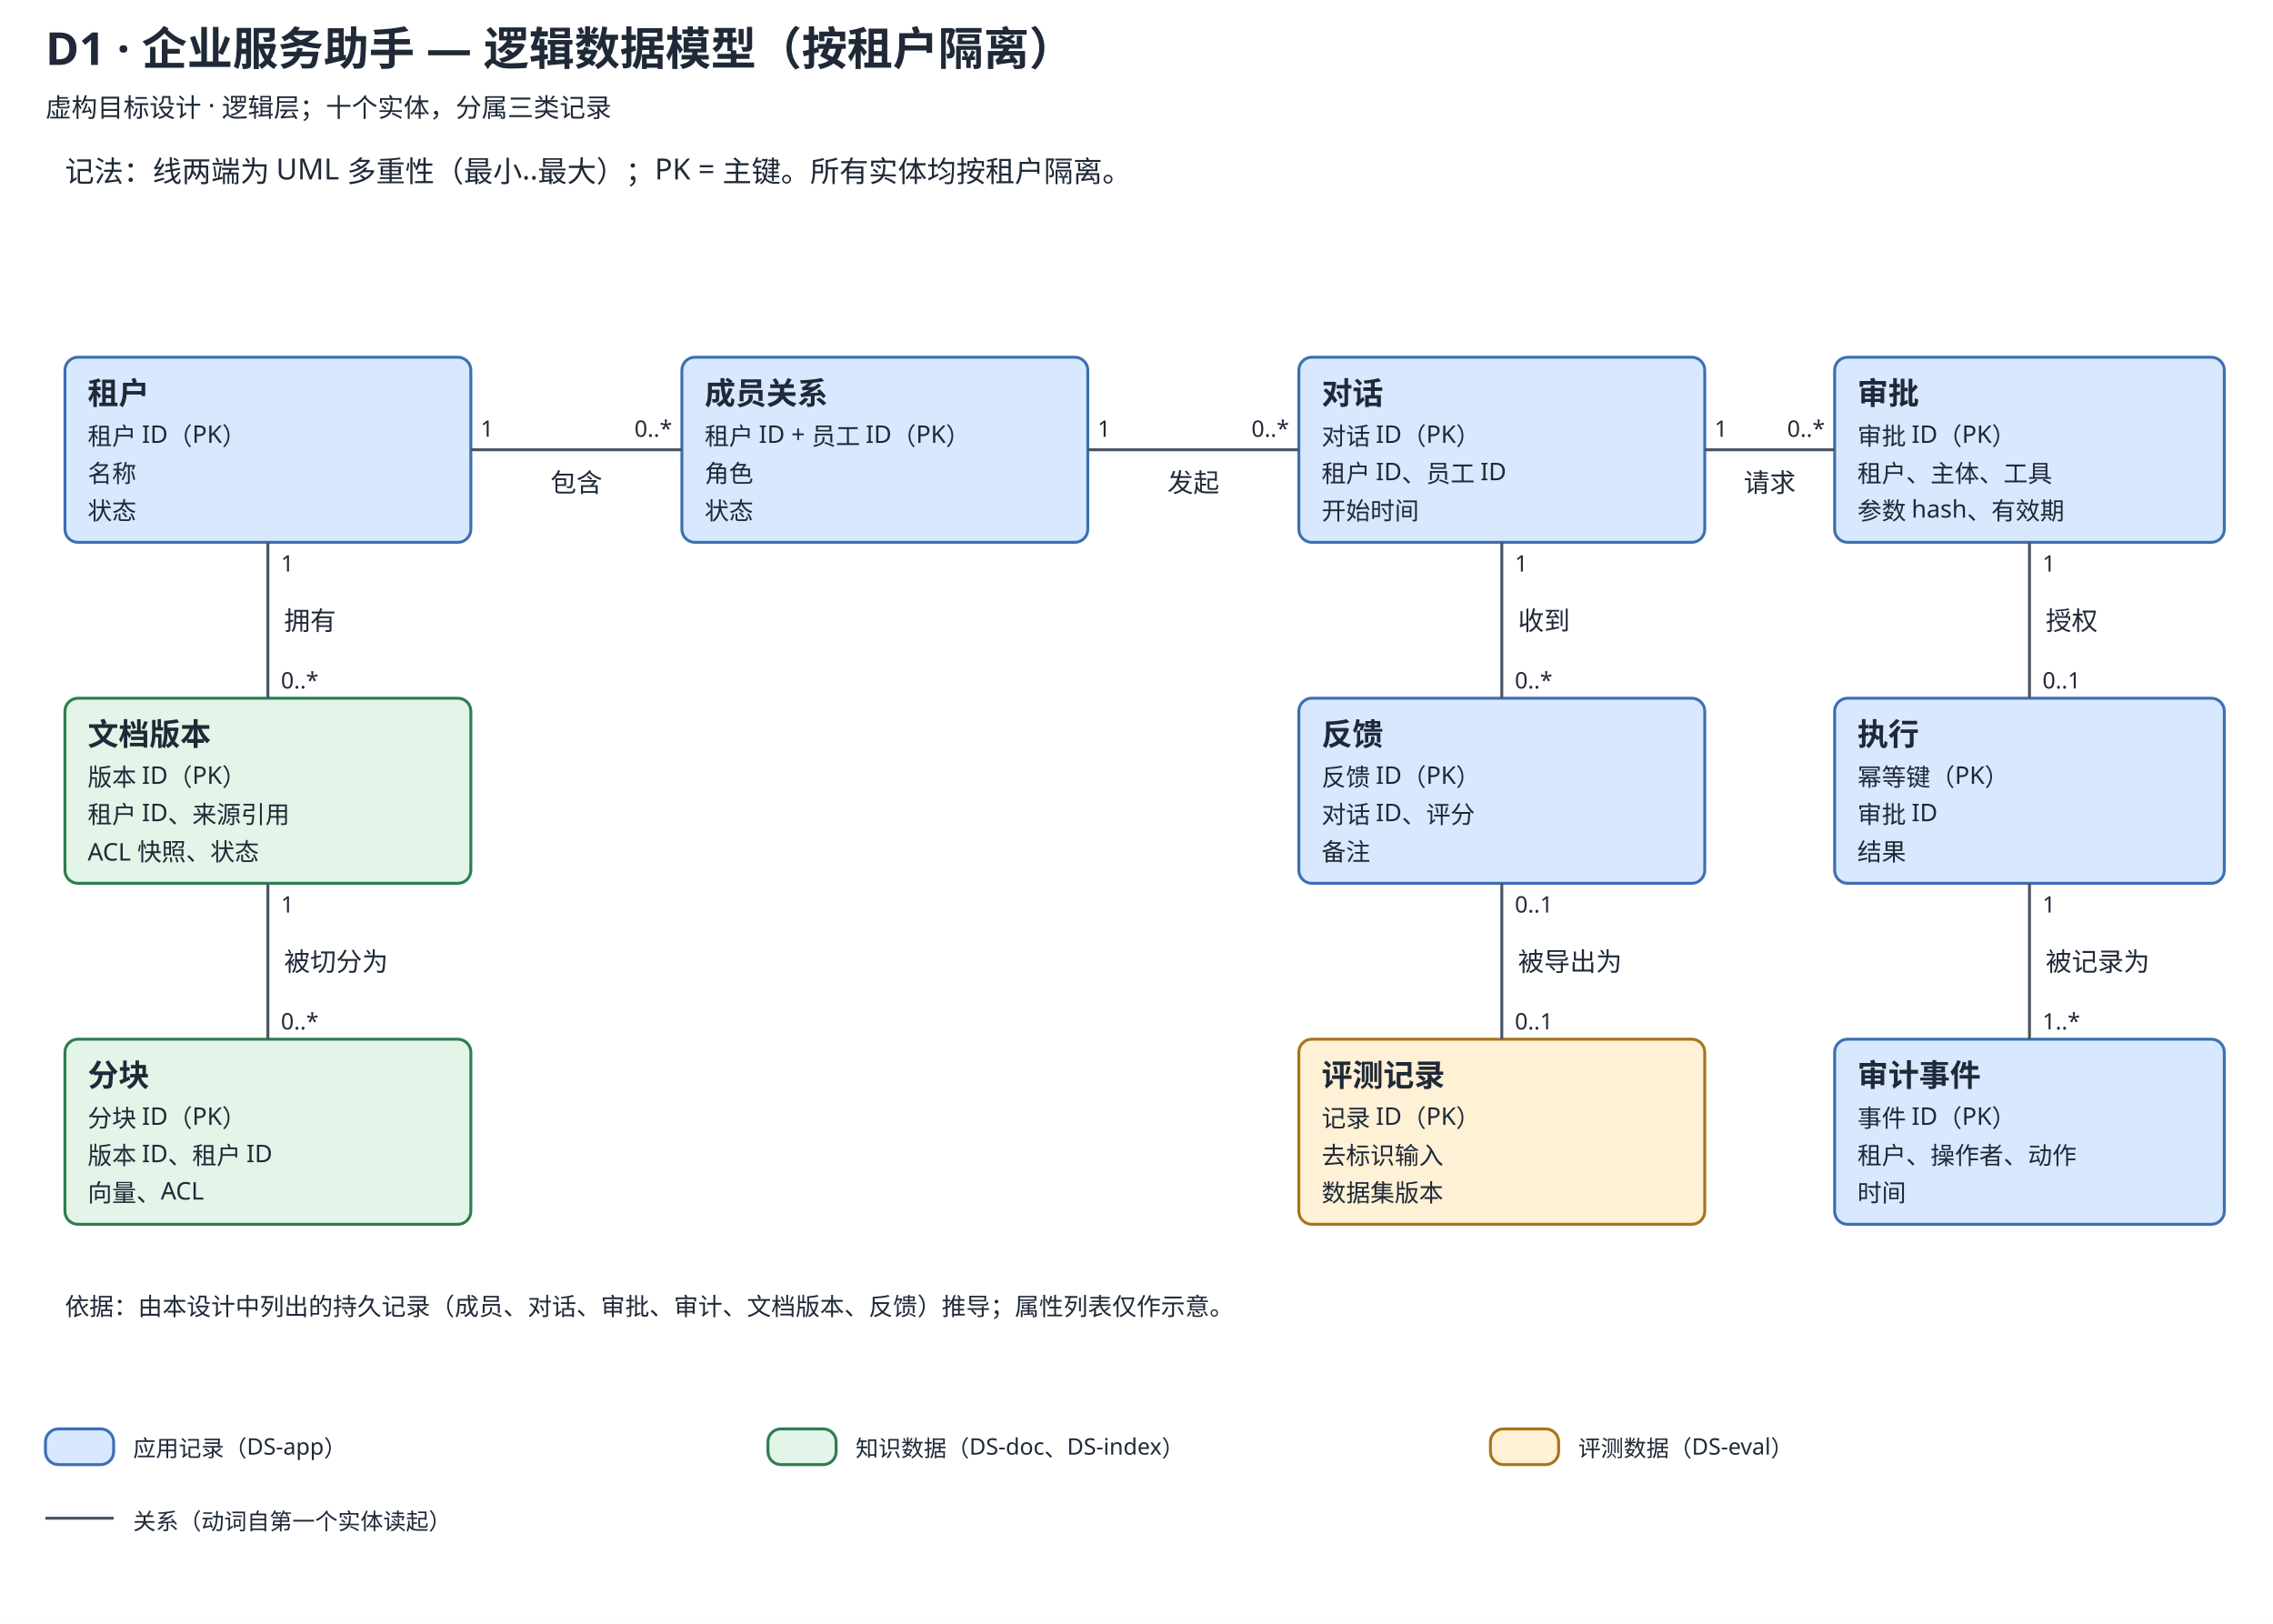
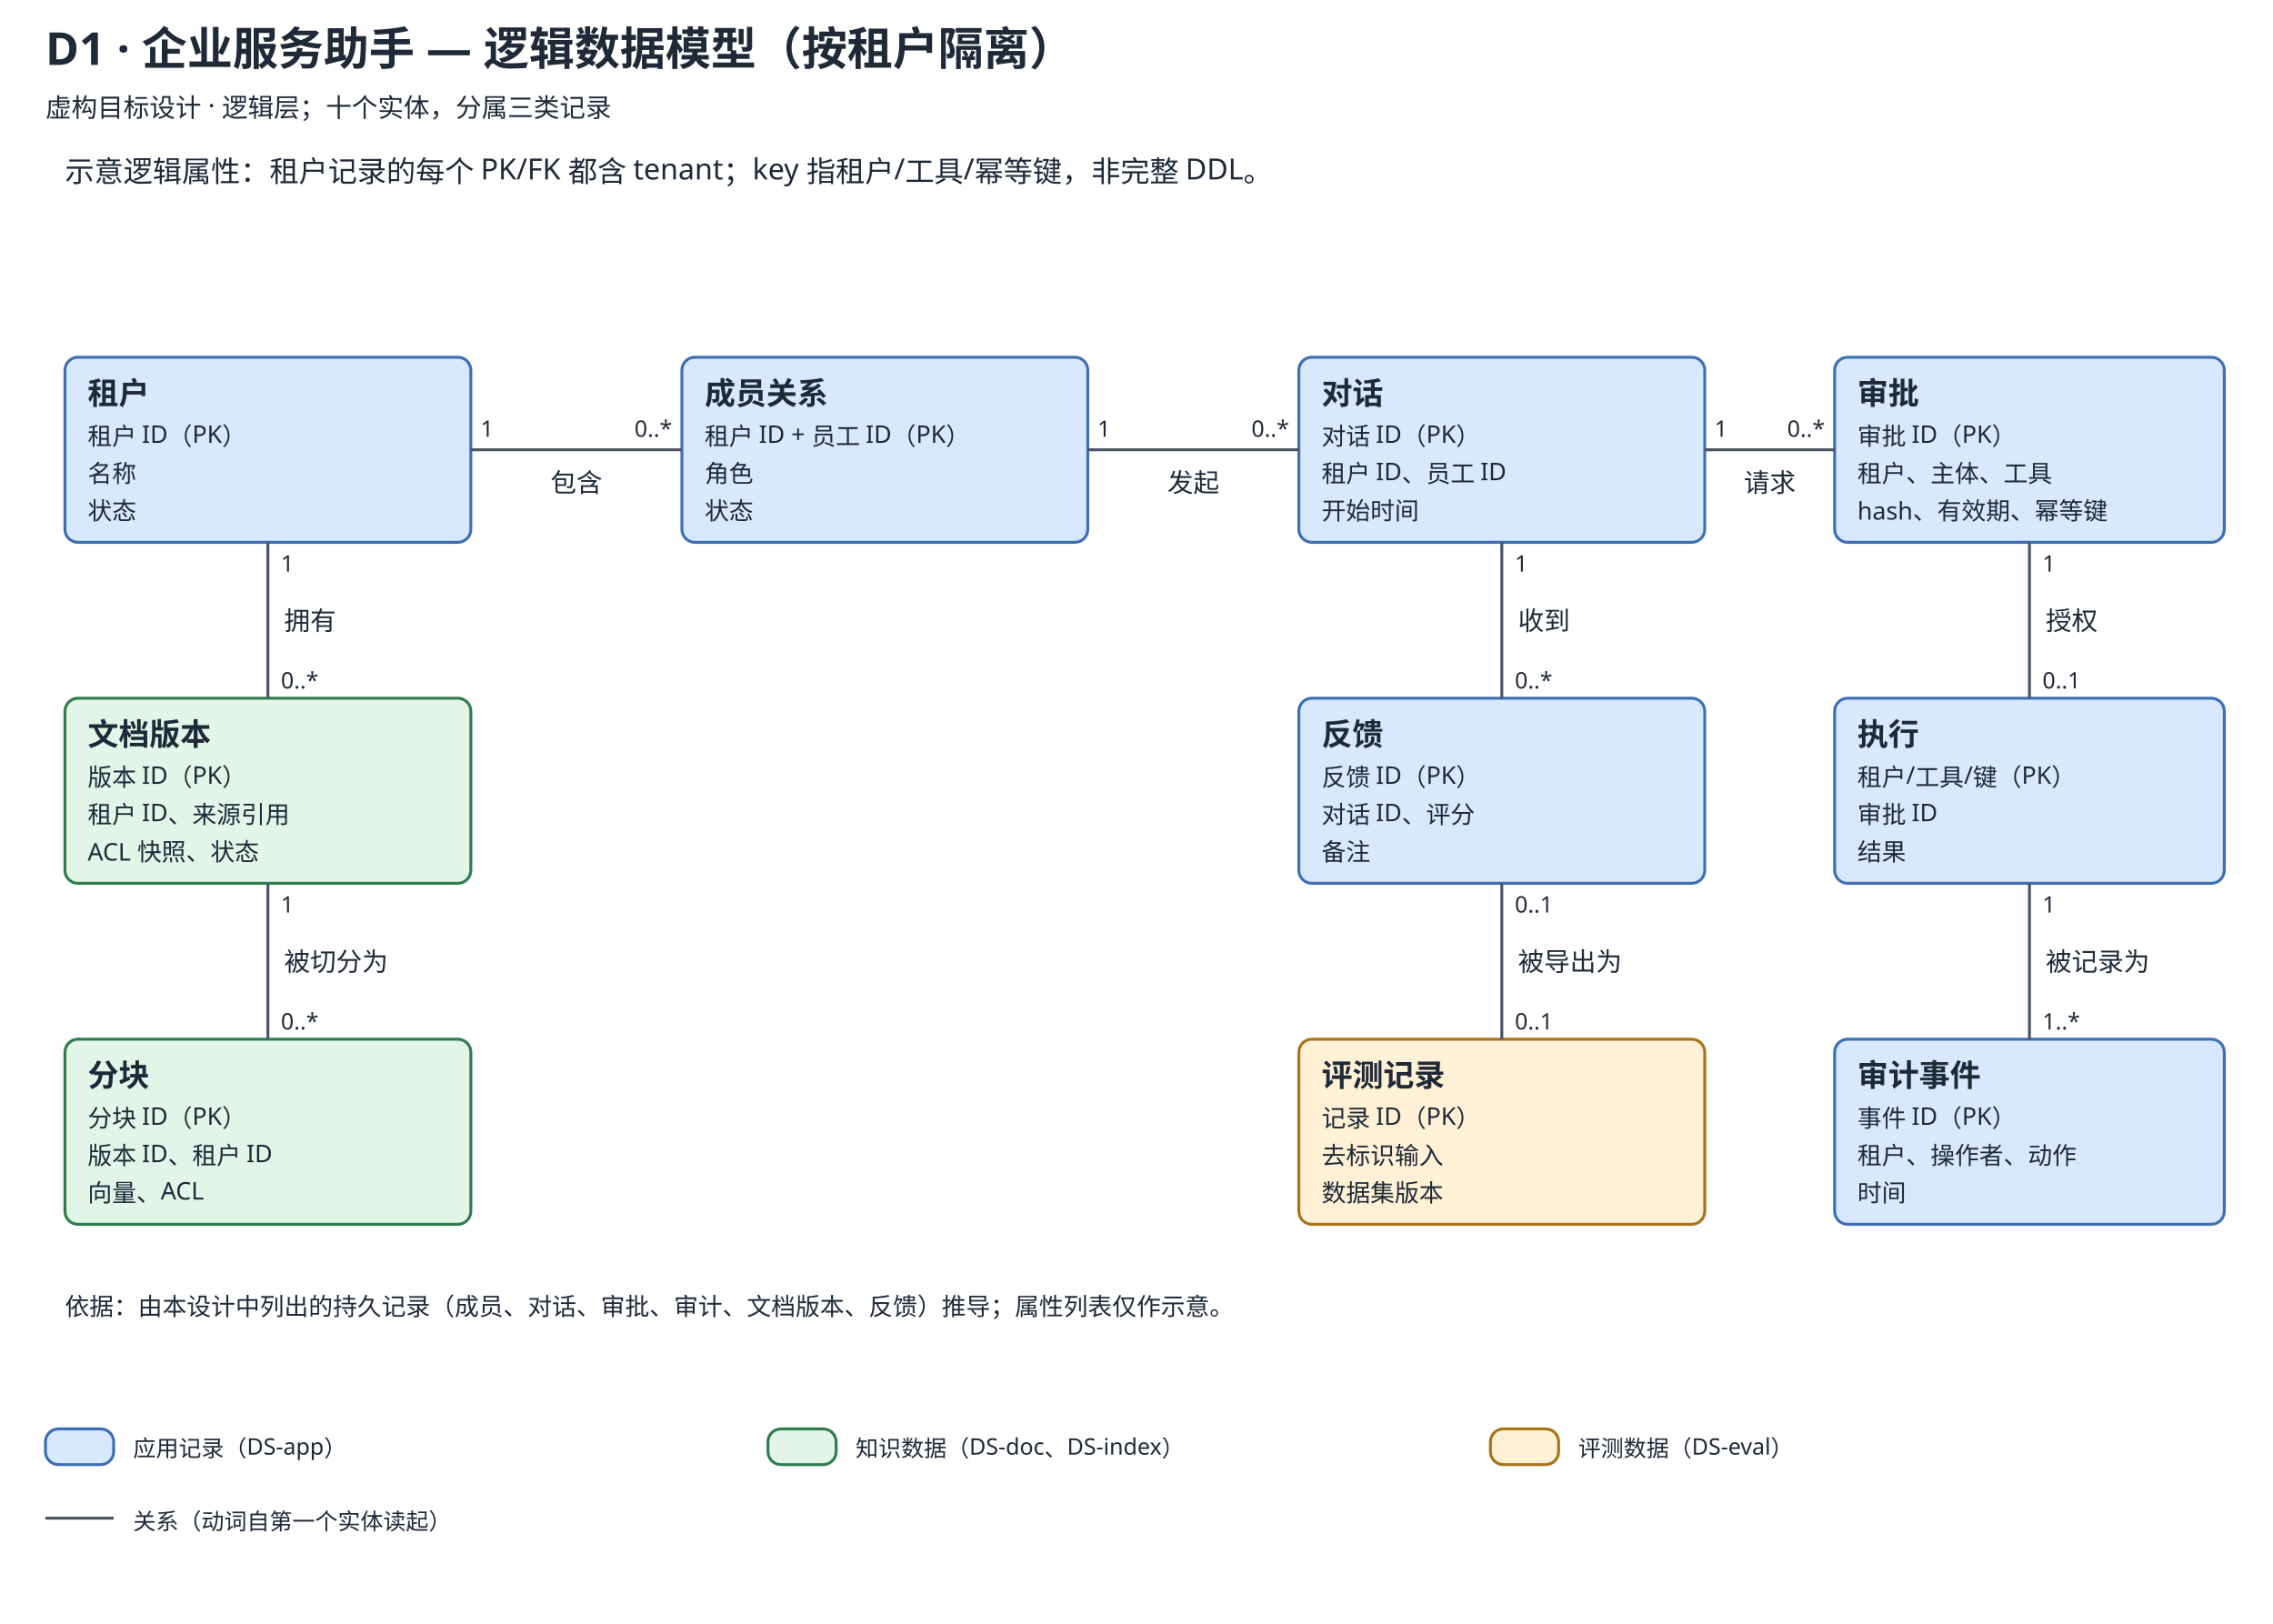
<svg xmlns="http://www.w3.org/2000/svg" viewBox="0 0 1400 1000" lang="zh" data-archatlas="0.1">
  <defs>
    <marker id="arrow" markerWidth="8" markerHeight="8" refX="8" refY="4" orient="auto" markerUnits="userSpaceOnUse">
      <path d="M0,0 L8,4 L0,8 Z" fill="#4B5563" />
    </marker>
  </defs>
  <rect data-role="canvas" width="1400" height="1000" fill="#ffffff" />
  <text x="28" y="40" font-family="Noto Sans, Noto Sans CJK SC, sans-serif" font-size="28" font-weight="700" fill="#1F2937">D1 · 企业服务助手 — 逻辑数据模型（按租户隔离）</text>
  <text x="28" y="72" font-family="Noto Sans, Noto Sans CJK SC, sans-serif" font-size="16" font-weight="400" fill="#1F2937">虚构目标设计 · 逻辑层；十个实体，分属三类记录</text>
-   <text x="40" y="112" font-family="Noto Sans, Noto Sans CJK SC, sans-serif" font-size="18" font-weight="400" fill="#1F2937">记法：线两端为 UML 多重性（最小..最大）；PK = 主键。所有实体均按租户隔离。</text>
+   <text x="40" y="112" font-family="Noto Sans, Noto Sans CJK SC, sans-serif" font-size="18" font-weight="400" fill="#1F2937">示意逻辑属性：租户记录的每个 PK/FK 都含 tenant；key 指租户/工具/幂等键，非完整 DDL。</text>
  <rect x="40" y="220" width="250" height="114" data-role="node" data-id="DE-tenant" data-kind="entity" fill="#D8E8FF" stroke="#3D6FB2" stroke-width="1.8" rx="8" />
  <text x="54" y="249" font-family="Noto Sans, Noto Sans CJK SC, sans-serif" font-size="19" font-weight="700" fill="#1F2937" data-owner="DE-tenant" data-role="name">租户</text>
  <text x="54" y="274" font-family="Noto Sans, Noto Sans CJK SC, sans-serif" font-size="15" font-weight="400" fill="#1F2937" data-owner="DE-tenant" data-role="sub">租户 ID（PK）</text>
  <text x="54" y="297" font-family="Noto Sans, Noto Sans CJK SC, sans-serif" font-size="15" font-weight="400" fill="#1F2937" data-owner="DE-tenant" data-role="sub">名称</text>
  <text x="54" y="320" font-family="Noto Sans, Noto Sans CJK SC, sans-serif" font-size="15" font-weight="400" fill="#1F2937" data-owner="DE-tenant" data-role="sub">状态</text>
  <rect x="420" y="220" width="250" height="114" data-role="node" data-id="DE-member" data-kind="entity" fill="#D8E8FF" stroke="#3D6FB2" stroke-width="1.8" rx="8" />
  <text x="434" y="249" font-family="Noto Sans, Noto Sans CJK SC, sans-serif" font-size="19" font-weight="700" fill="#1F2937" data-owner="DE-member" data-role="name">成员关系</text>
  <text x="434" y="274" font-family="Noto Sans, Noto Sans CJK SC, sans-serif" font-size="15" font-weight="400" fill="#1F2937" data-owner="DE-member" data-role="sub">租户 ID + 员工 ID（PK）</text>
  <text x="434" y="297" font-family="Noto Sans, Noto Sans CJK SC, sans-serif" font-size="15" font-weight="400" fill="#1F2937" data-owner="DE-member" data-role="sub">角色</text>
  <text x="434" y="320" font-family="Noto Sans, Noto Sans CJK SC, sans-serif" font-size="15" font-weight="400" fill="#1F2937" data-owner="DE-member" data-role="sub">状态</text>
  <rect x="800" y="220" width="250" height="114" data-role="node" data-id="DE-chat" data-kind="entity" fill="#D8E8FF" stroke="#3D6FB2" stroke-width="1.8" rx="8" />
  <text x="814" y="249" font-family="Noto Sans, Noto Sans CJK SC, sans-serif" font-size="19" font-weight="700" fill="#1F2937" data-owner="DE-chat" data-role="name">对话</text>
  <text x="814" y="274" font-family="Noto Sans, Noto Sans CJK SC, sans-serif" font-size="15" font-weight="400" fill="#1F2937" data-owner="DE-chat" data-role="sub">对话 ID（PK）</text>
  <text x="814" y="297" font-family="Noto Sans, Noto Sans CJK SC, sans-serif" font-size="15" font-weight="400" fill="#1F2937" data-owner="DE-chat" data-role="sub">租户 ID、员工 ID</text>
  <text x="814" y="320" font-family="Noto Sans, Noto Sans CJK SC, sans-serif" font-size="15" font-weight="400" fill="#1F2937" data-owner="DE-chat" data-role="sub">开始时间</text>
  <rect x="1130" y="220" width="240" height="114" data-role="node" data-id="DE-approval" data-kind="entity" fill="#D8E8FF" stroke="#3D6FB2" stroke-width="1.8" rx="8" />
  <text x="1144" y="249" font-family="Noto Sans, Noto Sans CJK SC, sans-serif" font-size="19" font-weight="700" fill="#1F2937" data-owner="DE-approval" data-role="name">审批</text>
  <text x="1144" y="274" font-family="Noto Sans, Noto Sans CJK SC, sans-serif" font-size="15" font-weight="400" fill="#1F2937" data-owner="DE-approval" data-role="sub">审批 ID（PK）</text>
  <text x="1144" y="297" font-family="Noto Sans, Noto Sans CJK SC, sans-serif" font-size="15" font-weight="400" fill="#1F2937" data-owner="DE-approval" data-role="sub">租户、主体、工具</text>
-   <text x="1144" y="320" font-family="Noto Sans, Noto Sans CJK SC, sans-serif" font-size="15" font-weight="400" fill="#1F2937" data-owner="DE-approval" data-role="sub">参数 hash、有效期</text>
+   <text x="1144" y="320" font-family="Noto Sans, Noto Sans CJK SC, sans-serif" font-size="15" font-weight="400" fill="#1F2937" data-owner="DE-approval" data-role="sub">hash、有效期、幂等键</text>
  <rect x="40" y="430" width="250" height="114" data-role="node" data-id="DE-docver" data-kind="entity" fill="#E3F4E8" stroke="#2F7D4F" stroke-width="1.8" rx="8" />
  <text x="54" y="459" font-family="Noto Sans, Noto Sans CJK SC, sans-serif" font-size="19" font-weight="700" fill="#1F2937" data-owner="DE-docver" data-role="name">文档版本</text>
  <text x="54" y="484" font-family="Noto Sans, Noto Sans CJK SC, sans-serif" font-size="15" font-weight="400" fill="#1F2937" data-owner="DE-docver" data-role="sub">版本 ID（PK）</text>
  <text x="54" y="507" font-family="Noto Sans, Noto Sans CJK SC, sans-serif" font-size="15" font-weight="400" fill="#1F2937" data-owner="DE-docver" data-role="sub">租户 ID、来源引用</text>
  <text x="54" y="530" font-family="Noto Sans, Noto Sans CJK SC, sans-serif" font-size="15" font-weight="400" fill="#1F2937" data-owner="DE-docver" data-role="sub">ACL 快照、状态</text>
  <rect x="800" y="430" width="250" height="114" data-role="node" data-id="DE-feedback" data-kind="entity" fill="#D8E8FF" stroke="#3D6FB2" stroke-width="1.8" rx="8" />
  <text x="814" y="459" font-family="Noto Sans, Noto Sans CJK SC, sans-serif" font-size="19" font-weight="700" fill="#1F2937" data-owner="DE-feedback" data-role="name">反馈</text>
  <text x="814" y="484" font-family="Noto Sans, Noto Sans CJK SC, sans-serif" font-size="15" font-weight="400" fill="#1F2937" data-owner="DE-feedback" data-role="sub">反馈 ID（PK）</text>
  <text x="814" y="507" font-family="Noto Sans, Noto Sans CJK SC, sans-serif" font-size="15" font-weight="400" fill="#1F2937" data-owner="DE-feedback" data-role="sub">对话 ID、评分</text>
  <text x="814" y="530" font-family="Noto Sans, Noto Sans CJK SC, sans-serif" font-size="15" font-weight="400" fill="#1F2937" data-owner="DE-feedback" data-role="sub">备注</text>
  <rect x="1130" y="430" width="240" height="114" data-role="node" data-id="DE-exec" data-kind="entity" fill="#D8E8FF" stroke="#3D6FB2" stroke-width="1.8" rx="8" />
  <text x="1144" y="459" font-family="Noto Sans, Noto Sans CJK SC, sans-serif" font-size="19" font-weight="700" fill="#1F2937" data-owner="DE-exec" data-role="name">执行</text>
-   <text x="1144" y="484" font-family="Noto Sans, Noto Sans CJK SC, sans-serif" font-size="15" font-weight="400" fill="#1F2937" data-owner="DE-exec" data-role="sub">幂等键（PK）</text>
+   <text x="1144" y="484" font-family="Noto Sans, Noto Sans CJK SC, sans-serif" font-size="15" font-weight="400" fill="#1F2937" data-owner="DE-exec" data-role="sub">租户/工具/键（PK）</text>
  <text x="1144" y="507" font-family="Noto Sans, Noto Sans CJK SC, sans-serif" font-size="15" font-weight="400" fill="#1F2937" data-owner="DE-exec" data-role="sub">审批 ID</text>
  <text x="1144" y="530" font-family="Noto Sans, Noto Sans CJK SC, sans-serif" font-size="15" font-weight="400" fill="#1F2937" data-owner="DE-exec" data-role="sub">结果</text>
  <rect x="40" y="640" width="250" height="114" data-role="node" data-id="DE-chunk" data-kind="entity" fill="#E3F4E8" stroke="#2F7D4F" stroke-width="1.8" rx="8" />
  <text x="54" y="669" font-family="Noto Sans, Noto Sans CJK SC, sans-serif" font-size="19" font-weight="700" fill="#1F2937" data-owner="DE-chunk" data-role="name">分块</text>
  <text x="54" y="694" font-family="Noto Sans, Noto Sans CJK SC, sans-serif" font-size="15" font-weight="400" fill="#1F2937" data-owner="DE-chunk" data-role="sub">分块 ID（PK）</text>
  <text x="54" y="717" font-family="Noto Sans, Noto Sans CJK SC, sans-serif" font-size="15" font-weight="400" fill="#1F2937" data-owner="DE-chunk" data-role="sub">版本 ID、租户 ID</text>
  <text x="54" y="740" font-family="Noto Sans, Noto Sans CJK SC, sans-serif" font-size="15" font-weight="400" fill="#1F2937" data-owner="DE-chunk" data-role="sub">向量、ACL</text>
  <rect x="800" y="640" width="250" height="114" data-role="node" data-id="DE-evalrec" data-kind="entity" fill="#FFF1D6" stroke="#A8741A" stroke-width="1.8" rx="8" />
  <text x="814" y="669" font-family="Noto Sans, Noto Sans CJK SC, sans-serif" font-size="19" font-weight="700" fill="#1F2937" data-owner="DE-evalrec" data-role="name">评测记录</text>
  <text x="814" y="694" font-family="Noto Sans, Noto Sans CJK SC, sans-serif" font-size="15" font-weight="400" fill="#1F2937" data-owner="DE-evalrec" data-role="sub">记录 ID（PK）</text>
  <text x="814" y="717" font-family="Noto Sans, Noto Sans CJK SC, sans-serif" font-size="15" font-weight="400" fill="#1F2937" data-owner="DE-evalrec" data-role="sub">去标识输入</text>
  <text x="814" y="740" font-family="Noto Sans, Noto Sans CJK SC, sans-serif" font-size="15" font-weight="400" fill="#1F2937" data-owner="DE-evalrec" data-role="sub">数据集版本</text>
  <rect x="1130" y="640" width="240" height="114" data-role="node" data-id="DE-audit" data-kind="entity" fill="#D8E8FF" stroke="#3D6FB2" stroke-width="1.8" rx="8" />
  <text x="1144" y="669" font-family="Noto Sans, Noto Sans CJK SC, sans-serif" font-size="19" font-weight="700" fill="#1F2937" data-owner="DE-audit" data-role="name">审计事件</text>
  <text x="1144" y="694" font-family="Noto Sans, Noto Sans CJK SC, sans-serif" font-size="15" font-weight="400" fill="#1F2937" data-owner="DE-audit" data-role="sub">事件 ID（PK）</text>
  <text x="1144" y="717" font-family="Noto Sans, Noto Sans CJK SC, sans-serif" font-size="15" font-weight="400" fill="#1F2937" data-owner="DE-audit" data-role="sub">租户、操作者、动作</text>
  <text x="1144" y="740" font-family="Noto Sans, Noto Sans CJK SC, sans-serif" font-size="15" font-weight="400" fill="#1F2937" data-owner="DE-audit" data-role="sub">时间</text>
  <text x="296" y="269" font-family="Noto Sans, Noto Sans CJK SC, sans-serif" font-size="14" font-weight="400" fill="#1F2937" data-owner="REL-1" data-role="cardinality">1</text>
  <text x="414" y="269" font-family="Noto Sans, Noto Sans CJK SC, sans-serif" font-size="14" font-weight="400" fill="#1F2937" text-anchor="end" data-owner="REL-1" data-role="cardinality">0..*</text>
  <text x="676" y="269" font-family="Noto Sans, Noto Sans CJK SC, sans-serif" font-size="14" font-weight="400" fill="#1F2937" data-owner="REL-2" data-role="cardinality">1</text>
  <text x="794" y="269" font-family="Noto Sans, Noto Sans CJK SC, sans-serif" font-size="14" font-weight="400" fill="#1F2937" text-anchor="end" data-owner="REL-2" data-role="cardinality">0..*</text>
  <text x="1056" y="269" font-family="Noto Sans, Noto Sans CJK SC, sans-serif" font-size="14" font-weight="400" fill="#1F2937" data-owner="REL-3" data-role="cardinality">1</text>
  <text x="1124" y="269" font-family="Noto Sans, Noto Sans CJK SC, sans-serif" font-size="14" font-weight="400" fill="#1F2937" text-anchor="end" data-owner="REL-3" data-role="cardinality">0..*</text>
  <text x="173" y="352" font-family="Noto Sans, Noto Sans CJK SC, sans-serif" font-size="14" font-weight="400" fill="#1F2937" data-owner="REL-4" data-role="cardinality">1</text>
  <text x="173" y="424" font-family="Noto Sans, Noto Sans CJK SC, sans-serif" font-size="14" font-weight="400" fill="#1F2937" data-owner="REL-4" data-role="cardinality">0..*</text>
  <text x="173" y="562" font-family="Noto Sans, Noto Sans CJK SC, sans-serif" font-size="14" font-weight="400" fill="#1F2937" data-owner="REL-5" data-role="cardinality">1</text>
  <text x="173" y="634" font-family="Noto Sans, Noto Sans CJK SC, sans-serif" font-size="14" font-weight="400" fill="#1F2937" data-owner="REL-5" data-role="cardinality">0..*</text>
  <text x="933" y="352" font-family="Noto Sans, Noto Sans CJK SC, sans-serif" font-size="14" font-weight="400" fill="#1F2937" data-owner="REL-6" data-role="cardinality">1</text>
  <text x="933" y="424" font-family="Noto Sans, Noto Sans CJK SC, sans-serif" font-size="14" font-weight="400" fill="#1F2937" data-owner="REL-6" data-role="cardinality">0..*</text>
  <text x="933" y="562" font-family="Noto Sans, Noto Sans CJK SC, sans-serif" font-size="14" font-weight="400" fill="#1F2937" data-owner="REL-7" data-role="cardinality">0..1</text>
  <text x="933" y="634" font-family="Noto Sans, Noto Sans CJK SC, sans-serif" font-size="14" font-weight="400" fill="#1F2937" data-owner="REL-7" data-role="cardinality">0..1</text>
  <text x="1258" y="352" font-family="Noto Sans, Noto Sans CJK SC, sans-serif" font-size="14" font-weight="400" fill="#1F2937" data-owner="REL-8" data-role="cardinality">1</text>
  <text x="1258" y="424" font-family="Noto Sans, Noto Sans CJK SC, sans-serif" font-size="14" font-weight="400" fill="#1F2937" data-owner="REL-8" data-role="cardinality">0..1</text>
  <text x="1258" y="562" font-family="Noto Sans, Noto Sans CJK SC, sans-serif" font-size="14" font-weight="400" fill="#1F2937" data-owner="REL-9" data-role="cardinality">1</text>
  <text x="1258" y="634" font-family="Noto Sans, Noto Sans CJK SC, sans-serif" font-size="14" font-weight="400" fill="#1F2937" data-owner="REL-9" data-role="cardinality">1..*</text>
  <text x="40" y="810" font-family="Noto Sans, Noto Sans CJK SC, sans-serif" font-size="15" font-weight="400" fill="#1F2937">依据：由本设计中列出的持久记录（成员、对话、审批、审计、文档版本、反馈）推导；属性列表仅作示意。</text>
  <polyline points="290,277 420,277" data-role="edge" data-id="REL-1" data-from="DE-tenant" data-to="DE-member" data-kind="assoc" fill="none" stroke="#4B5563" stroke-width="1.8" />
-   <rect x="334" y="283" width="42" height="30.4" fill="#ffffff" data-role="label-bg" data-id="label-REL-1" data-parent="REL-1" />
+   <rect x="334.0" y="283.0" width="42.0" height="30.4" fill="#ffffff" data-role="label-bg" data-id="label-REL-1" data-parent="REL-1" />
  <text x="339" y="303" font-family="Noto Sans, Noto Sans CJK SC, sans-serif" font-size="16" font-weight="400" fill="#1F2937" data-owner="REL-1" data-role="edge-label">包含</text>
  <polyline points="670,277 800,277" data-role="edge" data-id="REL-2" data-from="DE-member" data-to="DE-chat" data-kind="assoc" fill="none" stroke="#4B5563" stroke-width="1.8" />
-   <rect x="714" y="283" width="42" height="30.4" fill="#ffffff" data-role="label-bg" data-id="label-REL-2" data-parent="REL-2" />
+   <rect x="714.0" y="283.0" width="42.0" height="30.4" fill="#ffffff" data-role="label-bg" data-id="label-REL-2" data-parent="REL-2" />
  <text x="719" y="303" font-family="Noto Sans, Noto Sans CJK SC, sans-serif" font-size="16" font-weight="400" fill="#1F2937" data-owner="REL-2" data-role="edge-label">发起</text>
  <polyline points="1050,277 1130,277" data-role="edge" data-id="REL-3" data-from="DE-chat" data-to="DE-approval" data-kind="assoc" fill="none" stroke="#4B5563" stroke-width="1.8" />
-   <rect x="1069" y="283" width="42" height="30.4" fill="#ffffff" data-role="label-bg" data-id="label-REL-3" data-parent="REL-3" />
+   <rect x="1069.0" y="283.0" width="42.0" height="30.4" fill="#ffffff" data-role="label-bg" data-id="label-REL-3" data-parent="REL-3" />
  <text x="1074" y="303" font-family="Noto Sans, Noto Sans CJK SC, sans-serif" font-size="16" font-weight="400" fill="#1F2937" data-owner="REL-3" data-role="edge-label">请求</text>
  <polyline points="165,334 165,430" data-role="edge" data-id="REL-4" data-from="DE-tenant" data-to="DE-docver" data-kind="assoc" fill="none" stroke="#4B5563" stroke-width="1.8" />
-   <rect x="170" y="368" width="42" height="30.4" fill="#ffffff" data-role="label-bg" data-id="label-REL-4" data-parent="REL-4" />
+   <rect x="170.0" y="368.0" width="42.0" height="30.4" fill="#ffffff" data-role="label-bg" data-id="label-REL-4" data-parent="REL-4" />
  <text x="175" y="388" font-family="Noto Sans, Noto Sans CJK SC, sans-serif" font-size="16" font-weight="400" fill="#1F2937" data-owner="REL-4" data-role="edge-label">拥有</text>
  <polyline points="165,544 165,640" data-role="edge" data-id="REL-5" data-from="DE-docver" data-to="DE-chunk" data-kind="assoc" fill="none" stroke="#4B5563" stroke-width="1.8" />
-   <rect x="170" y="578" width="74" height="30.4" fill="#ffffff" data-role="label-bg" data-id="label-REL-5" data-parent="REL-5" />
+   <rect x="170.0" y="578.0" width="74.0" height="30.4" fill="#ffffff" data-role="label-bg" data-id="label-REL-5" data-parent="REL-5" />
  <text x="175" y="598" font-family="Noto Sans, Noto Sans CJK SC, sans-serif" font-size="16" font-weight="400" fill="#1F2937" data-owner="REL-5" data-role="edge-label">被切分为</text>
  <polyline points="925,334 925,430" data-role="edge" data-id="REL-6" data-from="DE-chat" data-to="DE-feedback" data-kind="assoc" fill="none" stroke="#4B5563" stroke-width="1.8" />
-   <rect x="930" y="368" width="42" height="30.4" fill="#ffffff" data-role="label-bg" data-id="label-REL-6" data-parent="REL-6" />
+   <rect x="930.0" y="368.0" width="42.0" height="30.4" fill="#ffffff" data-role="label-bg" data-id="label-REL-6" data-parent="REL-6" />
  <text x="935" y="388" font-family="Noto Sans, Noto Sans CJK SC, sans-serif" font-size="16" font-weight="400" fill="#1F2937" data-owner="REL-6" data-role="edge-label">收到</text>
  <polyline points="925,544 925,640" data-role="edge" data-id="REL-7" data-from="DE-feedback" data-to="DE-evalrec" data-kind="assoc" fill="none" stroke="#4B5563" stroke-width="1.8" />
-   <rect x="930" y="578" width="74" height="30.4" fill="#ffffff" data-role="label-bg" data-id="label-REL-7" data-parent="REL-7" />
+   <rect x="930.0" y="578.0" width="74.0" height="30.4" fill="#ffffff" data-role="label-bg" data-id="label-REL-7" data-parent="REL-7" />
  <text x="935" y="598" font-family="Noto Sans, Noto Sans CJK SC, sans-serif" font-size="16" font-weight="400" fill="#1F2937" data-owner="REL-7" data-role="edge-label">被导出为</text>
  <polyline points="1250,334 1250,430" data-role="edge" data-id="REL-8" data-from="DE-approval" data-to="DE-exec" data-kind="assoc" fill="none" stroke="#4B5563" stroke-width="1.8" />
-   <rect x="1255" y="368" width="42" height="30.4" fill="#ffffff" data-role="label-bg" data-id="label-REL-8" data-parent="REL-8" />
+   <rect x="1255.0" y="368.0" width="42.0" height="30.4" fill="#ffffff" data-role="label-bg" data-id="label-REL-8" data-parent="REL-8" />
  <text x="1260" y="388" font-family="Noto Sans, Noto Sans CJK SC, sans-serif" font-size="16" font-weight="400" fill="#1F2937" data-owner="REL-8" data-role="edge-label">授权</text>
  <polyline points="1250,544 1250,640" data-role="edge" data-id="REL-9" data-from="DE-exec" data-to="DE-audit" data-kind="assoc" fill="none" stroke="#4B5563" stroke-width="1.8" />
-   <rect x="1255" y="578" width="74" height="30.4" fill="#ffffff" data-role="label-bg" data-id="label-REL-9" data-parent="REL-9" />
+   <rect x="1255.0" y="578.0" width="74.0" height="30.4" fill="#ffffff" data-role="label-bg" data-id="label-REL-9" data-parent="REL-9" />
  <text x="1260" y="598" font-family="Noto Sans, Noto Sans CJK SC, sans-serif" font-size="16" font-weight="400" fill="#1F2937" data-owner="REL-9" data-role="edge-label">被记录为</text>
  <rect x="28" y="880" width="42" height="22" data-role="legend-swatch" data-id="__legend-swatch-1" fill="#D8E8FF" stroke="#3D6FB2" stroke-width="1.8" rx="8" />
  <text x="82" y="897" font-family="Noto Sans, Noto Sans CJK SC, sans-serif" font-size="14" font-weight="400" fill="#1F2937" data-role="legend" data-id="legend-1">应用记录（DS-app）</text>
  <rect x="473" y="880" width="42" height="22" data-role="legend-swatch" data-id="__legend-swatch-2" fill="#E3F4E8" stroke="#2F7D4F" stroke-width="1.8" rx="8" />
  <text x="527" y="897" font-family="Noto Sans, Noto Sans CJK SC, sans-serif" font-size="14" font-weight="400" fill="#1F2937" data-role="legend" data-id="legend-2">知识数据（DS-doc、DS-index）</text>
  <rect x="918" y="880" width="42" height="22" data-role="legend-swatch" data-id="__legend-swatch-3" fill="#FFF1D6" stroke="#A8741A" stroke-width="1.8" rx="8" />
  <text x="972" y="897" font-family="Noto Sans, Noto Sans CJK SC, sans-serif" font-size="14" font-weight="400" fill="#1F2937" data-role="legend" data-id="legend-3">评测数据（DS-eval）</text>
  <polyline points="28,935 70,935" data-role="edge" data-kind="legend" data-id="legend-line-4" fill="none" stroke="#4B5563" stroke-width="1.8" />
  <text x="82" y="942" font-family="Noto Sans, Noto Sans CJK SC, sans-serif" font-size="14" font-weight="400" fill="#1F2937" data-role="legend" data-id="legend-4">关系（动词自第一个实体读起）</text>
</svg>
